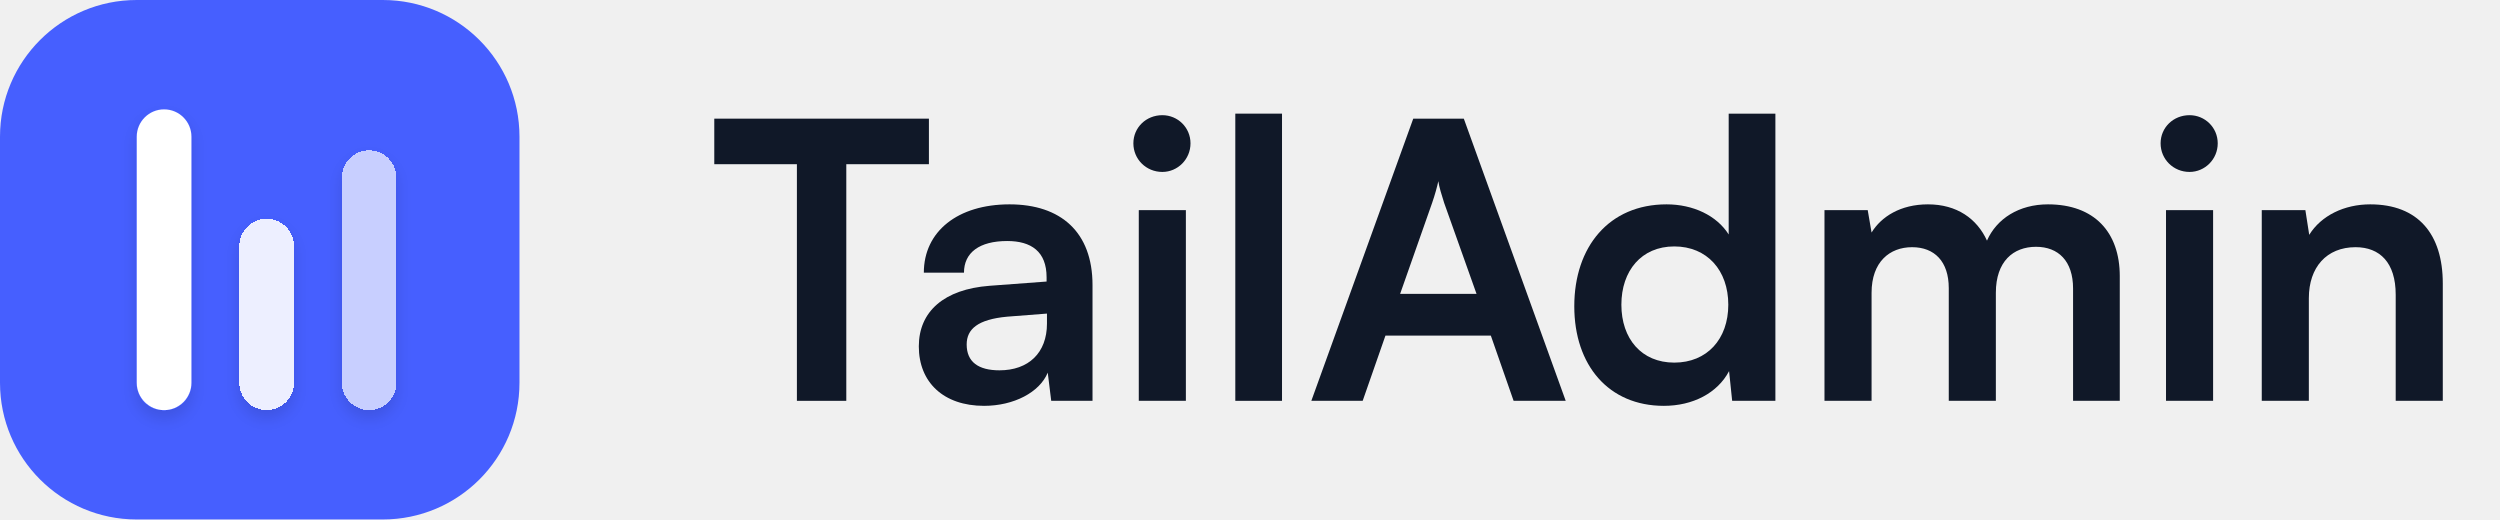
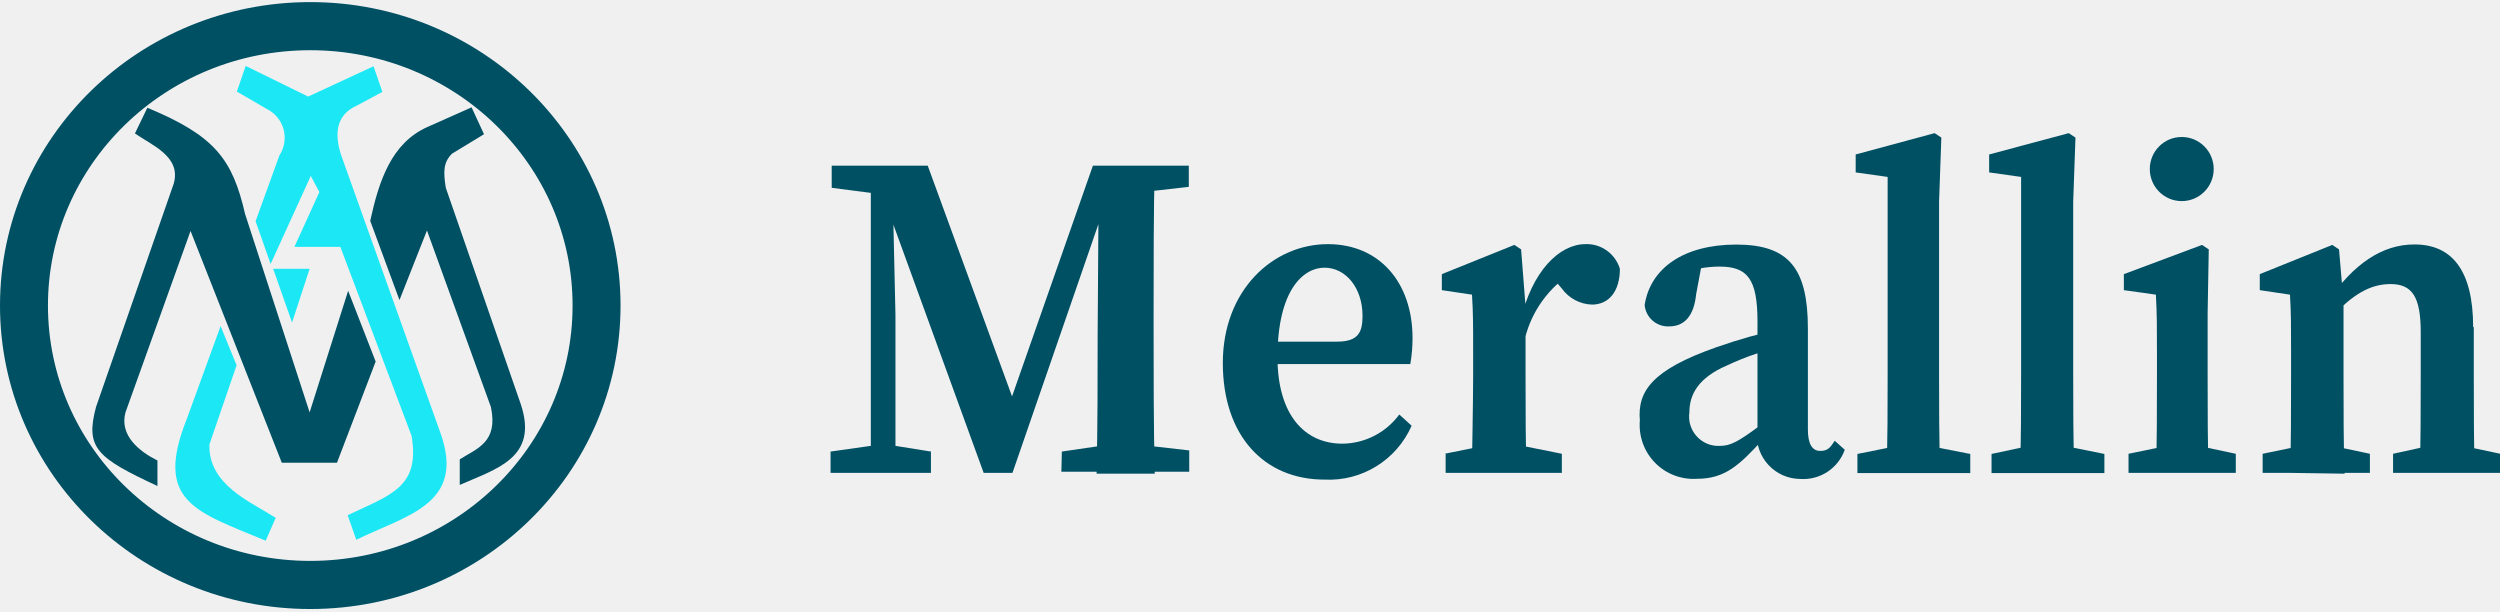
- <svg xmlns="http://www.w3.org/2000/svg" width="154" height="32" viewBox="0 0 154 32" fill="none">
-   <path d="M0 8.421C0 3.77 3.77 0 8.421 0H23.579C28.23 0 32 3.77 32 8.421V23.579C32 28.23 28.23 32 23.579 32H8.421C3.77 32 0 28.23 0 23.579V8.421Z" fill="#465FFF" />
-   <g filter="url(#filter0_d_1624_24907)">
-     <path d="M8.424 8.422C8.424 7.491 9.178 6.737 10.108 6.737V6.737C11.038 6.737 11.792 7.491 11.792 8.422V23.579C11.792 24.51 11.038 25.264 10.108 25.264V25.264C9.178 25.264 8.424 24.51 8.424 23.579V8.422Z" fill="white" />
+ <svg xmlns="http://www.w3.org/2000/svg" width="180px" height="44px" viewBox="0 0 180 44" version="1.1">
+   <g id="surface1">
+     <path style=" stroke:none;fill-rule:nonzero;fill:rgb(10.98%,90.98%,96.078%);fill-opacity:1;" d="M 19.484 19.008 L 18.402 15.926 L 20.117 11.191 C 20.48 10.637 20.59 9.957 20.418 9.316 C 20.246 8.68 19.809 8.145 19.219 7.852 L 17.055 6.594 L 17.688 4.746 L 22.188 6.953 L 26.895 4.77 L 27.531 6.617 L 25.723 7.586 C 24.102 8.289 24.102 9.781 24.57 11.191 L 31.695 31.125 C 33.582 36.309 29.254 37.094 25.652 38.863 L 25.031 37.094 C 28.176 35.605 30.246 35.074 29.637 31.391 L 28.91 29.461 L 24.504 17.773 L 21.199 17.773 L 22.996 13.824 L 22.375 12.668 Z M 19.484 19.008 " />
+     <path style=" stroke:none;fill-rule:nonzero;fill:rgb(10.98%,90.98%,96.078%);fill-opacity:1;" d="M 19.668 19.355 L 22.293 19.355 L 21.027 23.223 Z M 19.668 19.355 " />
+     <path style=" stroke:none;fill-rule:nonzero;fill:rgb(10.98%,90.98%,96.078%);fill-opacity:1;" d="M 15.883 23.477 L 17.035 26.297 L 15.078 32 C 14.984 34.902 18.047 36.137 19.852 37.281 L 19.129 38.93 C 14.086 36.828 11.07 36.125 13.453 30.152 Z M 15.883 23.477 " />
+     <path style=" stroke:none;fill-rule:nonzero;fill:rgb(0%,31.373%,39.216%);fill-opacity:1;" d="M 25.066 20.938 L 27.047 26.031 L 24.262 33.316 L 20.289 33.316 L 13.719 16.629 L 9.035 29.691 C 8.586 31.355 10.023 32.5 11.336 33.156 L 11.336 34.992 C 7.008 32.973 6.109 32.277 6.918 29.289 L 12.512 13.211 C 13.051 11.281 10.98 10.484 9.715 9.609 L 10.609 7.758 C 15.48 9.781 16.734 11.457 17.645 15.406 L 22.293 29.691 Z M 25.066 20.938 " />
+     <path style=" stroke:none;fill-rule:nonzero;fill:rgb(0%,31.373%,39.216%);fill-opacity:1;" d="M 28.762 21.605 L 30.742 16.594 L 35.344 29.301 C 35.887 31.84 34.355 32.277 33.102 33.074 L 33.102 34.914 C 35.711 33.758 38.773 32.984 37.508 29.137 L 32.098 13.523 C 31.914 12.367 31.914 11.688 32.547 11.062 L 34.848 9.664 L 33.953 7.727 L 30.797 9.133 C 28.184 10.289 27.289 13.004 26.656 15.902 Z M 28.762 21.605 " />
+     <path style="fill:none;stroke-width:3;stroke-linecap:butt;stroke-linejoin:miter;stroke:rgb(0%,31.373%,39.216%);stroke-opacity:1;stroke-miterlimit:4;" d="M 37.321 18.92 C 37.321 9.298 29.301 1.502 19.411 1.502 C 9.517 1.502 1.5 9.298 1.5 18.92 C 1.5 28.542 9.517 36.338 19.411 36.338 C 29.301 36.338 37.321 28.542 37.321 18.92 Z M 37.321 18.92 " transform="matrix(1.150895,0,0,1.154933,0,0.14866)" />
+     <path style=" stroke:none;fill-rule:nonzero;fill:rgb(0%,31.373%,39.216%);fill-opacity:1;" d="M 59.801 32.512 L 63.254 32.023 L 63.977 32.023 L 67.027 32.512 L 67.027 34.047 L 59.801 34.047 Z M 59.883 11.93 L 64.23 11.93 L 64.23 14.02 L 63.727 14.02 L 59.883 13.523 Z M 62.699 11.93 L 64.23 11.93 L 64.473 22.66 L 64.473 34.047 L 62.699 34.047 Z M 62.781 11.93 L 66.797 11.93 L 73.402 30.004 L 72.355 30.004 L 78.688 11.93 L 80.539 11.93 L 72.898 34.047 L 70.824 34.047 Z M 76.453 32.512 L 80.32 31.945 L 81.367 31.945 L 85.625 32.43 L 85.625 33.965 L 76.418 33.965 Z M 79.031 24.031 L 79.113 11.93 L 83.141 11.93 C 83.059 15.312 83.059 18.789 83.059 22.254 L 83.059 23.711 C 83.059 27.176 83.059 30.641 83.141 34.105 L 78.953 34.105 C 79.031 30.652 79.031 27.188 79.031 24.031 Z M 80.988 11.93 L 85.594 11.93 L 85.594 13.453 L 81.332 13.938 L 80.988 13.938 Z M 80.988 11.93 " />
+     <path style=" stroke:none;fill-rule:nonzero;fill:rgb(0%,31.373%,39.216%);fill-opacity:1;" d="M 101.703 24.355 C 101.703 24.98 101.648 25.602 101.543 26.215 L 89.656 26.215 L 89.656 24.598 L 96.25 24.598 C 97.781 24.598 98.102 23.953 98.102 22.738 C 98.102 20.73 96.895 19.273 95.363 19.273 C 93.832 19.273 91.98 20.891 91.98 25.73 C 91.98 29.844 93.914 31.945 96.652 31.945 C 98.27 31.93 99.789 31.152 100.75 29.844 L 101.637 30.652 C 100.551 33.125 98.055 34.668 95.363 34.531 C 91.023 34.531 88.043 31.379 88.043 26.133 C 88.043 20.891 91.656 17.578 95.605 17.578 C 99.312 17.578 101.703 20.324 101.703 24.355 Z M 101.703 24.355 " />
+     <path style=" stroke:none;fill-rule:nonzero;fill:rgb(0%,31.373%,39.216%);fill-opacity:1;" d="M 106.066 27.023 L 106.066 25.246 C 106.066 23.387 106.066 22.578 105.984 21.215 L 103.812 20.891 L 103.812 19.738 L 109.035 17.633 L 109.52 17.957 L 109.84 22.07 L 109.84 27 C 109.84 29.102 109.84 32.488 109.922 34.023 L 105.984 34.023 C 105.984 32.512 106.066 29.125 106.066 27.023 Z M 104.008 32.672 L 107.23 32.023 L 109.23 32.023 L 112.453 32.672 L 112.453 34.047 L 104.086 34.047 L 104.086 32.672 Z M 107.953 22.578 L 110.035 22.578 L 109.473 23.145 C 110.277 19.516 112.293 17.578 114.145 17.578 C 115.281 17.531 116.301 18.266 116.633 19.355 C 116.633 20.973 115.836 21.93 114.629 21.93 C 113.766 21.906 112.961 21.48 112.453 20.777 L 111.566 19.727 L 112.938 19.805 C 111.266 20.965 110.113 22.727 109.715 24.727 L 107.953 24.562 Z M 107.953 22.578 " />
+     <path style=" stroke:none;fill-rule:nonzero;fill:rgb(0%,31.373%,39.216%);fill-opacity:1;" d="M 123.57 25.004 C 125.176 24.438 126.812 23.977 128.473 23.629 L 128.473 24.922 C 127.059 25.219 125.684 25.68 124.379 26.297 C 122.281 27.188 121.637 28.398 121.637 29.68 C 121.543 30.305 121.734 30.938 122.156 31.406 C 122.578 31.879 123.184 32.133 123.812 32.105 C 124.617 32.105 125.172 31.781 126.703 30.652 L 127.668 29.922 L 128.07 30.488 L 126.922 31.645 C 125.23 33.504 124.191 34.473 122.18 34.473 C 121.055 34.547 119.953 34.125 119.164 33.32 C 118.371 32.512 117.973 31.398 118.07 30.27 C 117.887 28.156 118.969 26.621 123.57 25.004 Z M 126.539 31.137 L 126.539 23.145 C 126.539 20.082 125.816 19.195 123.812 19.195 C 122.82 19.195 121.836 19.387 120.914 19.758 L 122.605 18.605 L 122.121 21.191 C 121.961 22.797 121.234 23.5 120.188 23.5 C 119.281 23.547 118.5 22.871 118.414 21.965 C 118.82 19.309 121.234 17.609 125.012 17.609 C 128.785 17.609 130.168 19.309 130.168 23.664 L 130.168 30.926 C 130.168 31.98 130.488 32.465 131.051 32.465 C 131.617 32.465 131.777 32.223 132.102 31.734 L 132.824 32.383 C 132.344 33.73 131.023 34.59 129.602 34.484 C 128.738 34.477 127.918 34.113 127.332 33.48 C 126.742 32.848 126.441 32 126.496 31.137 Z M 126.539 31.137 " />
+     <path style=" stroke:none;fill-rule:nonzero;fill:rgb(0%,31.373%,39.216%);fill-opacity:1;" d="M 139.293 9.586 L 139.777 9.906 L 139.613 14.527 L 139.613 26.965 C 139.613 29.277 139.613 31.586 139.695 33.988 L 135.828 33.988 C 135.91 31.68 135.91 29.312 135.91 26.965 L 135.91 12.738 L 133.609 12.414 L 133.609 11.121 Z M 141.859 32.684 L 141.859 34.059 L 133.734 34.059 L 133.734 32.684 L 136.957 32.035 L 138.535 32.035 Z M 141.859 32.684 " />
+     <path style=" stroke:none;fill-rule:nonzero;fill:rgb(0%,31.373%,39.216%);fill-opacity:1;" d="M 148.949 9.586 L 149.434 9.906 L 149.27 14.527 L 149.27 26.965 C 149.27 29.277 149.27 31.586 149.352 33.988 L 145.438 33.988 C 145.52 31.68 145.52 29.312 145.52 26.965 L 145.52 12.738 L 143.219 12.414 L 143.219 11.121 Z M 151.516 32.684 L 151.516 34.059 L 143.391 34.059 L 143.391 32.684 L 146.59 32 L 148.121 32 Z M 151.516 32.684 " />
+     <path style=" stroke:none;fill-rule:nonzero;fill:rgb(0%,31.373%,39.216%);fill-opacity:1;" d="M 155.223 34.047 C 155.301 32.512 155.301 29.125 155.301 27.023 L 155.301 25.406 C 155.301 23.547 155.301 22.578 155.223 21.215 L 152.918 20.891 L 152.918 19.738 L 158.547 17.633 L 159.031 17.957 L 158.949 22.578 L 158.949 27.023 C 158.949 29.125 158.949 32.512 159.031 34.047 Z M 160.977 32.672 L 160.977 34.047 L 153.254 34.047 L 153.254 32.672 L 156.395 32.023 L 157.914 32.023 Z M 154.785 12.172 C 154.785 10.895 155.812 9.863 157.086 9.863 C 158.355 9.863 159.387 10.895 159.387 12.172 C 159.387 13.445 158.355 14.48 157.086 14.48 C 155.812 14.48 154.785 13.445 154.785 12.172 Z M 154.785 12.172 " />
+     <path style=" stroke:none;fill-rule:nonzero;fill:rgb(0%,31.373%,39.216%);fill-opacity:1;" d="M 164.879 34.047 C 164.957 32.512 164.957 29.125 164.957 27.023 L 164.957 25.246 C 164.957 23.387 164.957 22.578 164.879 21.215 L 162.703 20.891 L 162.703 19.738 L 167.926 17.633 L 168.41 17.957 L 168.734 21.746 L 168.734 27.082 C 168.734 29.184 168.734 32.566 168.812 34.105 Z M 170.633 32.672 L 170.633 34.047 L 162.91 34.047 L 162.91 32.672 L 166.051 32.023 L 167.57 32.023 Z M 178.113 23.547 L 178.113 27.012 C 178.113 29.113 178.113 32.5 178.191 34.035 L 174.211 34.035 C 174.293 32.5 174.293 29.195 174.293 27.012 L 174.293 23.918 C 174.293 21.332 173.648 20.453 172.117 20.453 C 170.586 20.453 169.379 21.262 167.926 22.762 L 167.039 22.762 L 167.039 20.914 L 168.895 20.914 L 167.605 21.711 C 169.457 18.973 171.551 17.602 173.809 17.602 C 176.512 17.578 178.066 19.438 178.066 23.547 Z M 176.961 32.023 L 180.023 32.672 L 180.023 34.047 L 172.301 34.047 L 172.301 32.672 L 175.363 32 Z M 176.961 32.023 " />
  </g>
-   <g filter="url(#filter1_d_1624_24907)">
-     <path d="M14.742 15.157C14.742 14.227 15.496 13.473 16.426 13.473V13.473C17.357 13.473 18.111 14.227 18.111 15.157V23.578C18.111 24.508 17.357 25.262 16.426 25.262V25.262C15.496 25.262 14.742 24.508 14.742 23.578V15.157Z" fill="white" fill-opacity="0.9" shape-rendering="crispEdges" />
-   </g>
-   <g filter="url(#filter2_d_1624_24907)">
-     <path d="M21.055 10.946C21.055 10.016 21.809 9.262 22.739 9.262V9.262C23.669 9.262 24.423 10.016 24.423 10.946V23.578C24.423 24.508 23.669 25.262 22.739 25.262V25.262C21.809 25.262 21.055 24.508 21.055 23.578V10.946Z" fill="white" fill-opacity="0.7" shape-rendering="crispEdges" />
-   </g>
-   <path d="M44 10.115H49.089V24.691H52.132V10.115H57.221V7.309H44V10.115Z" fill="#101828" />
-   <path d="M60.617 25C62.448 25 64.042 24.168 64.541 22.955L64.755 24.691H67.299V17.558C67.299 14.3 65.349 12.588 62.187 12.588C59.001 12.588 56.908 14.252 56.908 16.797H59.381C59.381 15.56 60.332 14.847 62.044 14.847C63.519 14.847 64.47 15.489 64.47 17.082V17.343L60.95 17.605C58.168 17.819 56.599 19.174 56.599 21.338C56.599 23.549 58.121 25 60.617 25ZM61.569 22.812C60.261 22.812 59.547 22.289 59.547 21.219C59.547 20.268 60.237 19.674 62.044 19.507L64.493 19.317V19.935C64.493 21.742 63.352 22.812 61.569 22.812Z" fill="#101828" />
-   <path d="M71.6 10.591C72.551 10.591 73.335 9.806 73.335 8.831C73.335 7.856 72.551 7.095 71.6 7.095C70.601 7.095 69.816 7.856 69.816 8.831C69.816 9.806 70.601 10.591 71.6 10.591ZM70.149 24.691H73.05V12.944H70.149V24.691Z" fill="#101828" />
-   <path d="M78.972 24.691V7H76.095V24.691H78.972Z" fill="#101828" />
-   <path d="M83.941 24.691L85.344 20.672H91.835L93.238 24.691H96.448L90.171 7.309H87.056L80.778 24.691H83.941ZM88.221 12.493C88.387 12.017 88.53 11.494 88.601 11.161C88.649 11.518 88.815 12.041 88.958 12.493L90.955 18.104H86.247L88.221 12.493Z" fill="#101828" />
-   <path d="M102.493 25C104.276 25 105.798 24.215 106.511 22.86L106.701 24.691H109.364V7H106.487V14.443C105.75 13.277 104.3 12.588 102.659 12.588C99.116 12.588 96.976 15.203 96.976 18.865C96.976 22.503 99.092 25 102.493 25ZM103.135 22.337C101.113 22.337 99.877 20.863 99.877 18.77C99.877 16.678 101.113 15.18 103.135 15.18C105.156 15.18 106.463 16.654 106.463 18.77C106.463 20.886 105.156 22.337 103.135 22.337Z" fill="#101828" />
-   <path d="M115.289 24.691V18.033C115.289 16.131 116.406 15.227 117.785 15.227C119.164 15.227 120.044 16.107 120.044 17.748V24.691H122.945V18.033C122.945 16.107 124.015 15.203 125.418 15.203C126.797 15.203 127.701 16.083 127.701 17.771V24.691H130.578V17.011C130.578 14.3 129.008 12.588 126.155 12.588C124.372 12.588 122.993 13.468 122.398 14.823C121.78 13.468 120.543 12.588 118.76 12.588C117.072 12.588 115.883 13.349 115.289 14.324L115.051 12.944H112.388V24.691H115.289Z" fill="#101828" />
-   <path d="M134.876 10.591C135.827 10.591 136.612 9.806 136.612 8.831C136.612 7.856 135.827 7.095 134.876 7.095C133.877 7.095 133.093 7.856 133.093 8.831C133.093 9.806 133.877 10.591 134.876 10.591ZM133.426 24.691H136.327V12.944H133.426V24.691Z" fill="#101828" />
-   <path d="M142.225 24.691V18.366C142.225 16.464 143.318 15.227 145.102 15.227C146.6 15.227 147.575 16.178 147.575 18.152V24.691H150.476V17.462C150.476 14.419 148.954 12.588 146.005 12.588C144.412 12.588 142.985 13.277 142.248 14.466L142.011 12.944H139.324V24.691H142.225Z" fill="#101828" />
-   <defs>
-     <filter id="filter0_d_1624_24907" x="7.424" y="6.237" width="5.368" height="20.526" filterUnits="userSpaceOnUse" color-interpolation-filters="sRGB">
-       <feFlood flood-opacity="0" result="BackgroundImageFix" />
-       <feColorMatrix in="SourceAlpha" type="matrix" values="0 0 0 0 0 0 0 0 0 0 0 0 0 0 0 0 0 0 127 0" result="hardAlpha" />
-       <feOffset dy="0.5" />
-       <feGaussianBlur stdDeviation="0.5" />
-       <feComposite in2="hardAlpha" operator="out" />
-       <feColorMatrix type="matrix" values="0 0 0 0 0 0 0 0 0 0 0 0 0 0 0 0 0 0 0.12 0" />
-       <feBlend mode="normal" in2="BackgroundImageFix" result="effect1_dropShadow_1624_24907" />
-       <feBlend mode="normal" in="SourceGraphic" in2="effect1_dropShadow_1624_24907" result="shape" />
-     </filter>
-     <filter id="filter1_d_1624_24907" x="13.742" y="12.973" width="5.368" height="13.79" filterUnits="userSpaceOnUse" color-interpolation-filters="sRGB">
-       <feFlood flood-opacity="0" result="BackgroundImageFix" />
-       <feColorMatrix in="SourceAlpha" type="matrix" values="0 0 0 0 0 0 0 0 0 0 0 0 0 0 0 0 0 0 127 0" result="hardAlpha" />
-       <feOffset dy="0.5" />
-       <feGaussianBlur stdDeviation="0.5" />
-       <feComposite in2="hardAlpha" operator="out" />
-       <feColorMatrix type="matrix" values="0 0 0 0 0 0 0 0 0 0 0 0 0 0 0 0 0 0 0.12 0" />
-       <feBlend mode="normal" in2="BackgroundImageFix" result="effect1_dropShadow_1624_24907" />
-       <feBlend mode="normal" in="SourceGraphic" in2="effect1_dropShadow_1624_24907" result="shape" />
-     </filter>
-     <filter id="filter2_d_1624_24907" x="20.055" y="8.762" width="5.368" height="18" filterUnits="userSpaceOnUse" color-interpolation-filters="sRGB">
-       <feFlood flood-opacity="0" result="BackgroundImageFix" />
-       <feColorMatrix in="SourceAlpha" type="matrix" values="0 0 0 0 0 0 0 0 0 0 0 0 0 0 0 0 0 0 127 0" result="hardAlpha" />
-       <feOffset dy="0.5" />
-       <feGaussianBlur stdDeviation="0.5" />
-       <feComposite in2="hardAlpha" operator="out" />
-       <feColorMatrix type="matrix" values="0 0 0 0 0 0 0 0 0 0 0 0 0 0 0 0 0 0 0.12 0" />
-       <feBlend mode="normal" in2="BackgroundImageFix" result="effect1_dropShadow_1624_24907" />
-       <feBlend mode="normal" in="SourceGraphic" in2="effect1_dropShadow_1624_24907" result="shape" />
-     </filter>
-   </defs>
</svg>
